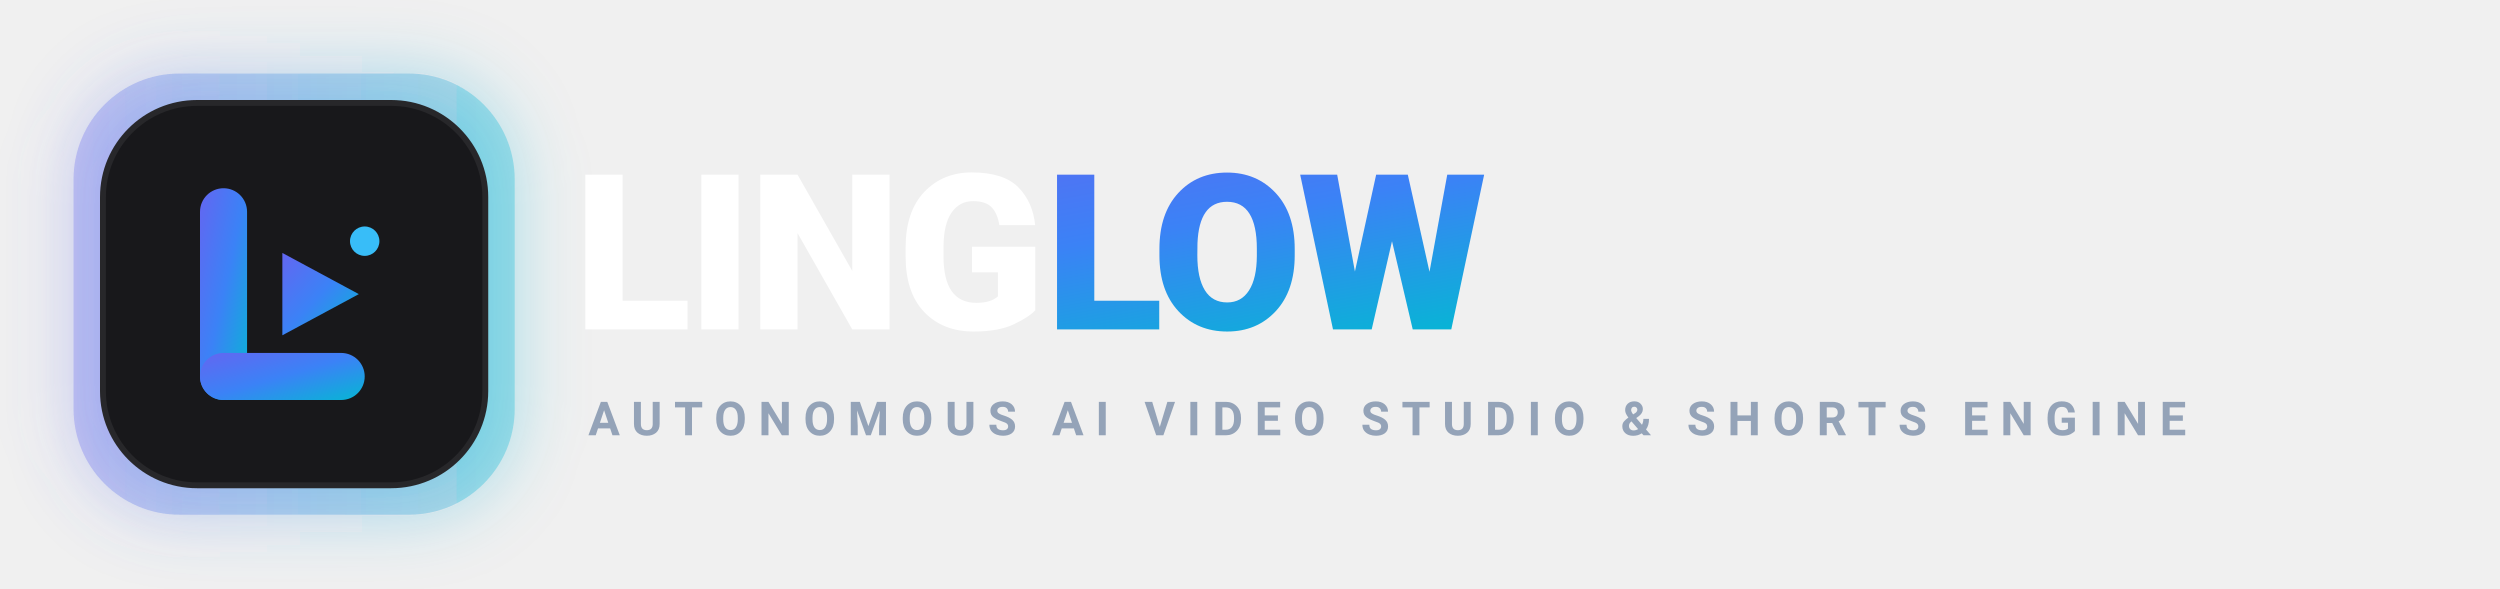
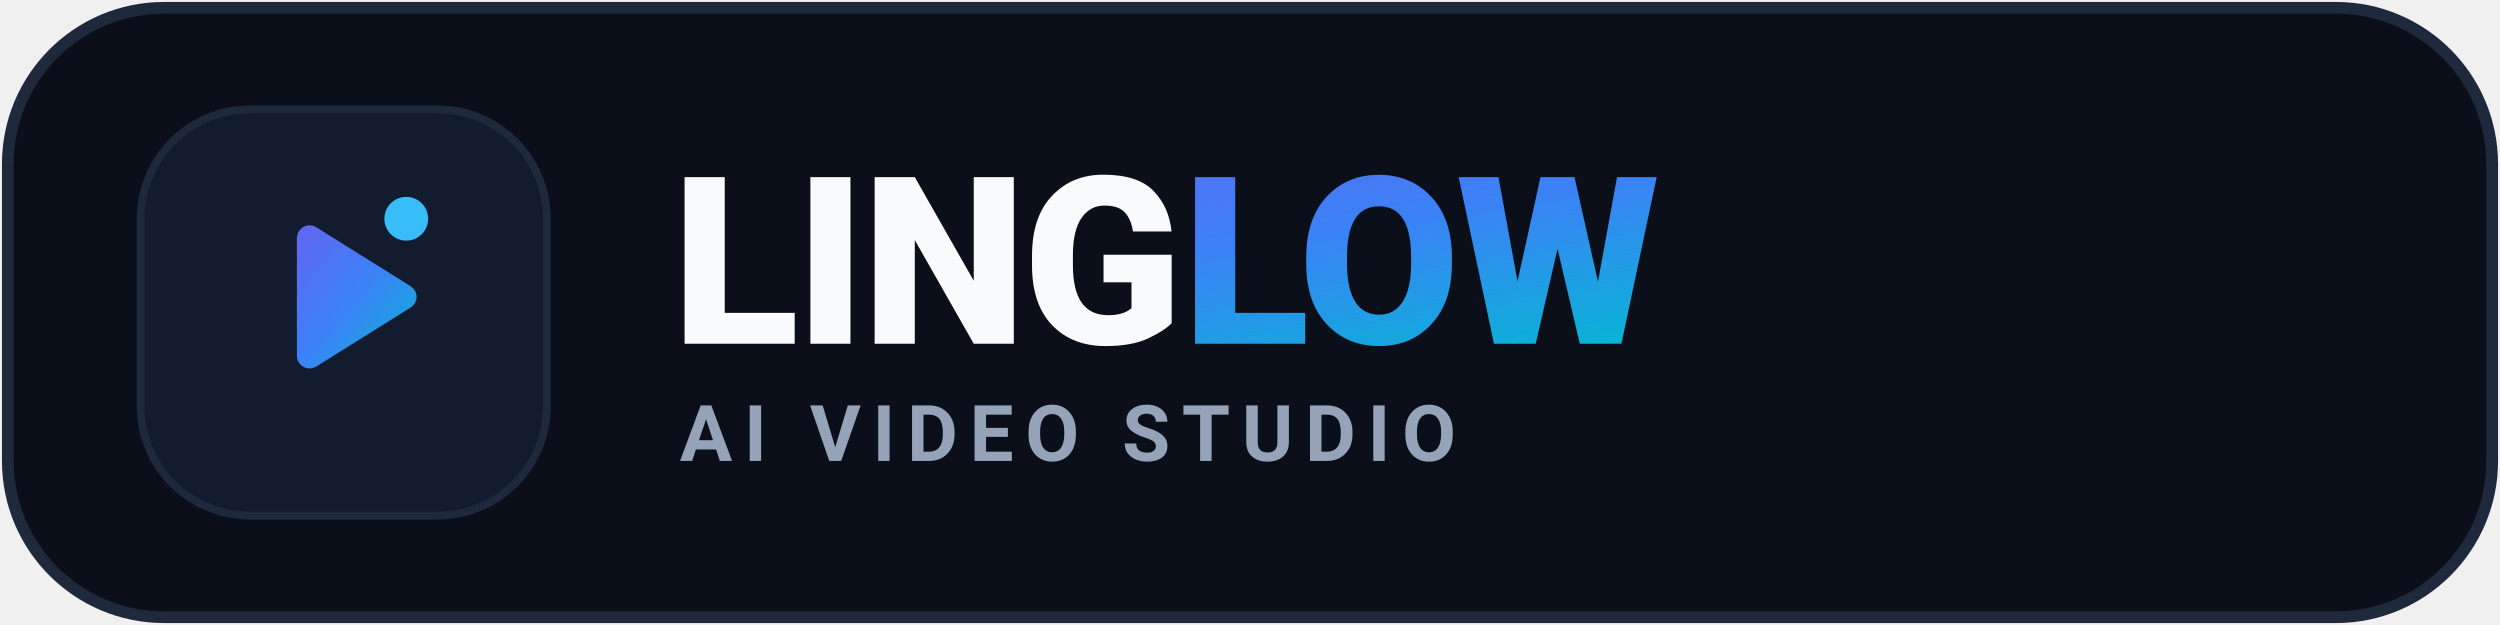
- <svg xmlns="http://www.w3.org/2000/svg" viewBox="0 0 850 200" width="100%" height="100%">
+ <svg xmlns="http://www.w3.org/2000/svg" viewBox="0 0 320 80" width="320" height="80" fill="none">
  <defs>
    <linearGradient id="linglowGrad" x1="0%" y1="0%" x2="100%" y2="100%">
      <stop offset="0%" stop-color="#6366F1" />
      <stop offset="50%" stop-color="#3B82F6" />
      <stop offset="100%" stop-color="#06B6D4" />
    </linearGradient>
-     <linearGradient id="glowEffect" x1="0%" y1="0%" x2="100%" y2="0%">
-       <stop offset="0%" stop-color="#6366F1" stop-opacity="0.3" />
-       <stop offset="100%" stop-color="#06B6D4" stop-opacity="0.3" />
-     </linearGradient>
-     <filter id="softGlow" x="-20%" y="-20%" width="140%" height="140%">
-       <feGaussianBlur stdDeviation="12" result="blur" />
-       <feComposite in="SourceGraphic" in2="blur" operator="over" />
-     </filter>
  </defs>
-   <rect x="25" y="25" width="150" height="150" rx="36" fill="url(#glowEffect)" filter="url(#softGlow)" />
-   <rect x="35" y="35" width="130" height="130" rx="32" fill="#18181B" stroke="#27272A" stroke-width="2" />
-   <g transform="translate(68, 64)">
-     <rect x="0" y="0" width="16" height="72" rx="8" fill="url(#linglowGrad)" />
-     <rect x="0" y="56" width="56" height="16" rx="8" fill="url(#linglowGrad)" />
-     <path d="M 28 22 L 54 36 L 28 50 Z" fill="url(#linglowGrad)" />
-     <circle cx="56" cy="18" r="5" fill="#38BDF8" />
+   <rect x="1" y="1" width="318" height="78" rx="20" fill="#0B0F19" stroke="#1E293B" stroke-width="1.5" />
+   <g transform="translate(18, 14)">
+     <rect x="0" y="0" width="52" height="52" rx="14" fill="#131B2E" stroke="#1E293B" stroke-width="1" />
+     <path d="M 20 16.5 C 20 15.2 21.4 14.4 22.5 15.1 L 34.5 22.6 C 35.6 23.3 35.6 24.7 34.5 25.4 L 22.5 32.9 C 21.4 33.6 20 32.8 20 31.5 Z" fill="url(#linglowGrad)" />
+     <circle cx="34" cy="14" r="2.8" fill="#38BDF8" />
  </g>
-   <text x="195" y="112" font-family="-apple-system, BlinkMacSystemFont, 'Segoe UI', 'Roboto', 'Inter', sans-serif" font-size="74" font-weight="800" letter-spacing="-1.5" fill="#FFFFFF">
+   <text x="86" y="44" font-family="-apple-system, BlinkMacSystemFont, 'Segoe UI', Roboto, 'Inter', sans-serif" font-size="30" font-weight="800" letter-spacing="-0.5" fill="#F8FAFC">
    LING<tspan fill="url(#linglowGrad)">LOW</tspan>
  </text>
-   <text x="200" y="148" font-family="-apple-system, BlinkMacSystemFont, 'Segoe UI', 'Roboto', 'Inter', sans-serif" font-size="16" font-weight="600" letter-spacing="4" fill="#94A3B8">
-     AUTONOMOUS AI VIDEO STUDIO &amp; SHORTS ENGINE
+   <text x="87" y="59" font-family="-apple-system, BlinkMacSystemFont, 'Segoe UI', Roboto, 'Inter', sans-serif" font-size="10" font-weight="600" letter-spacing="1.5" fill="#94A3B8">
+     AI VIDEO STUDIO
  </text>
</svg>
